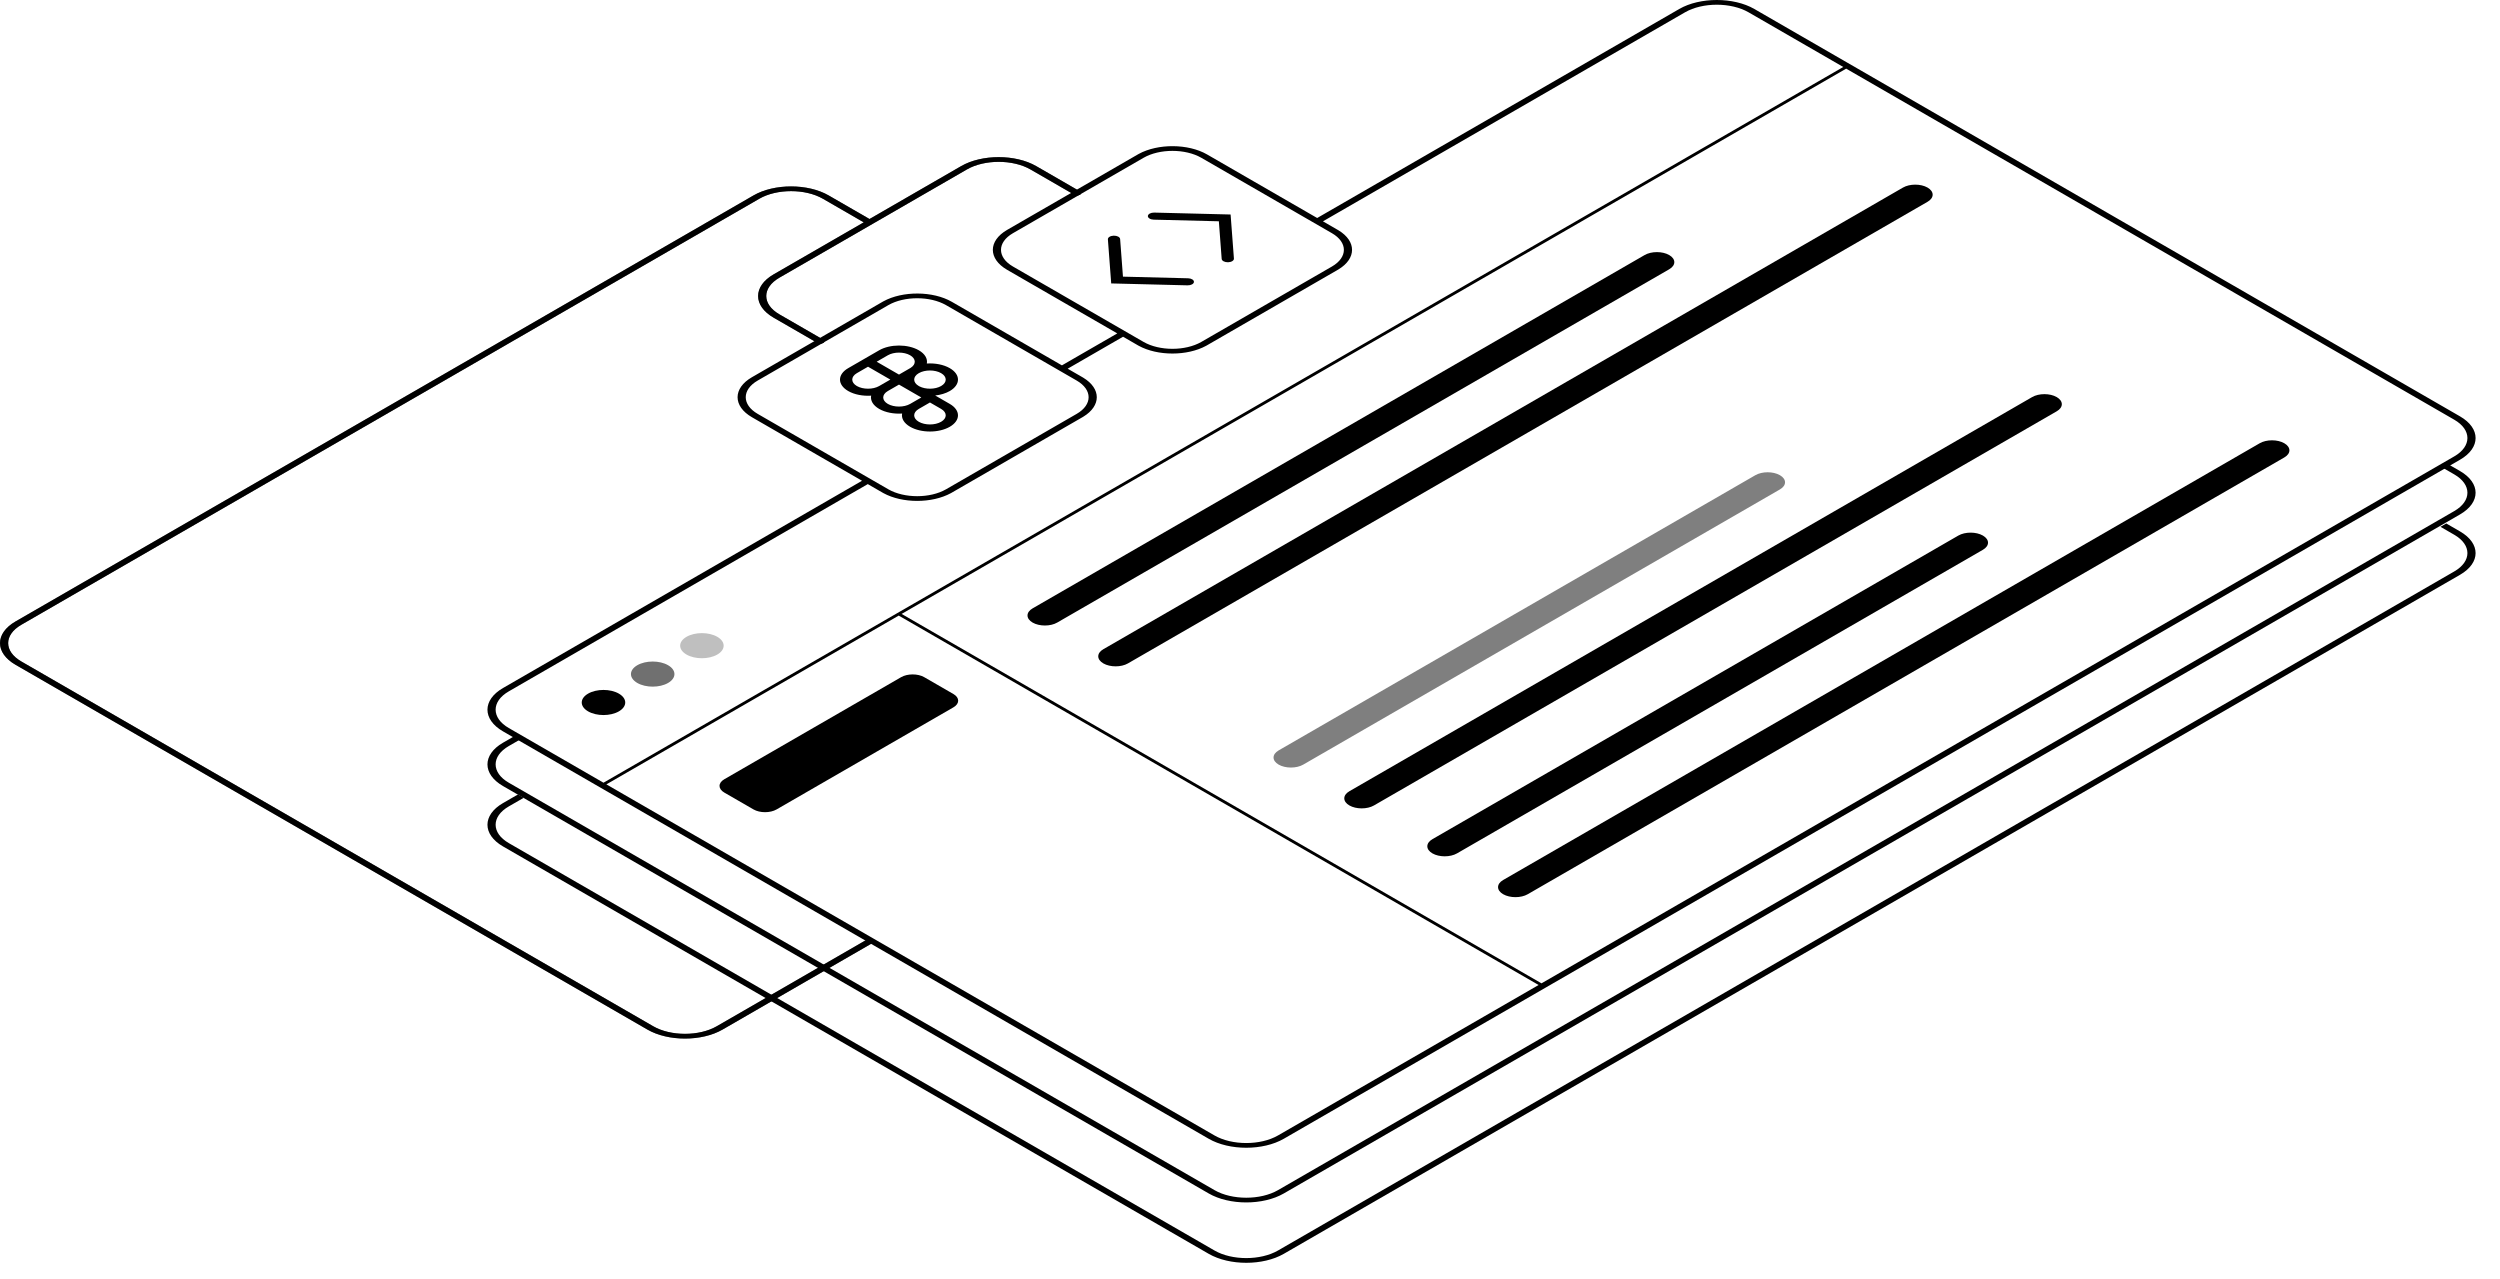
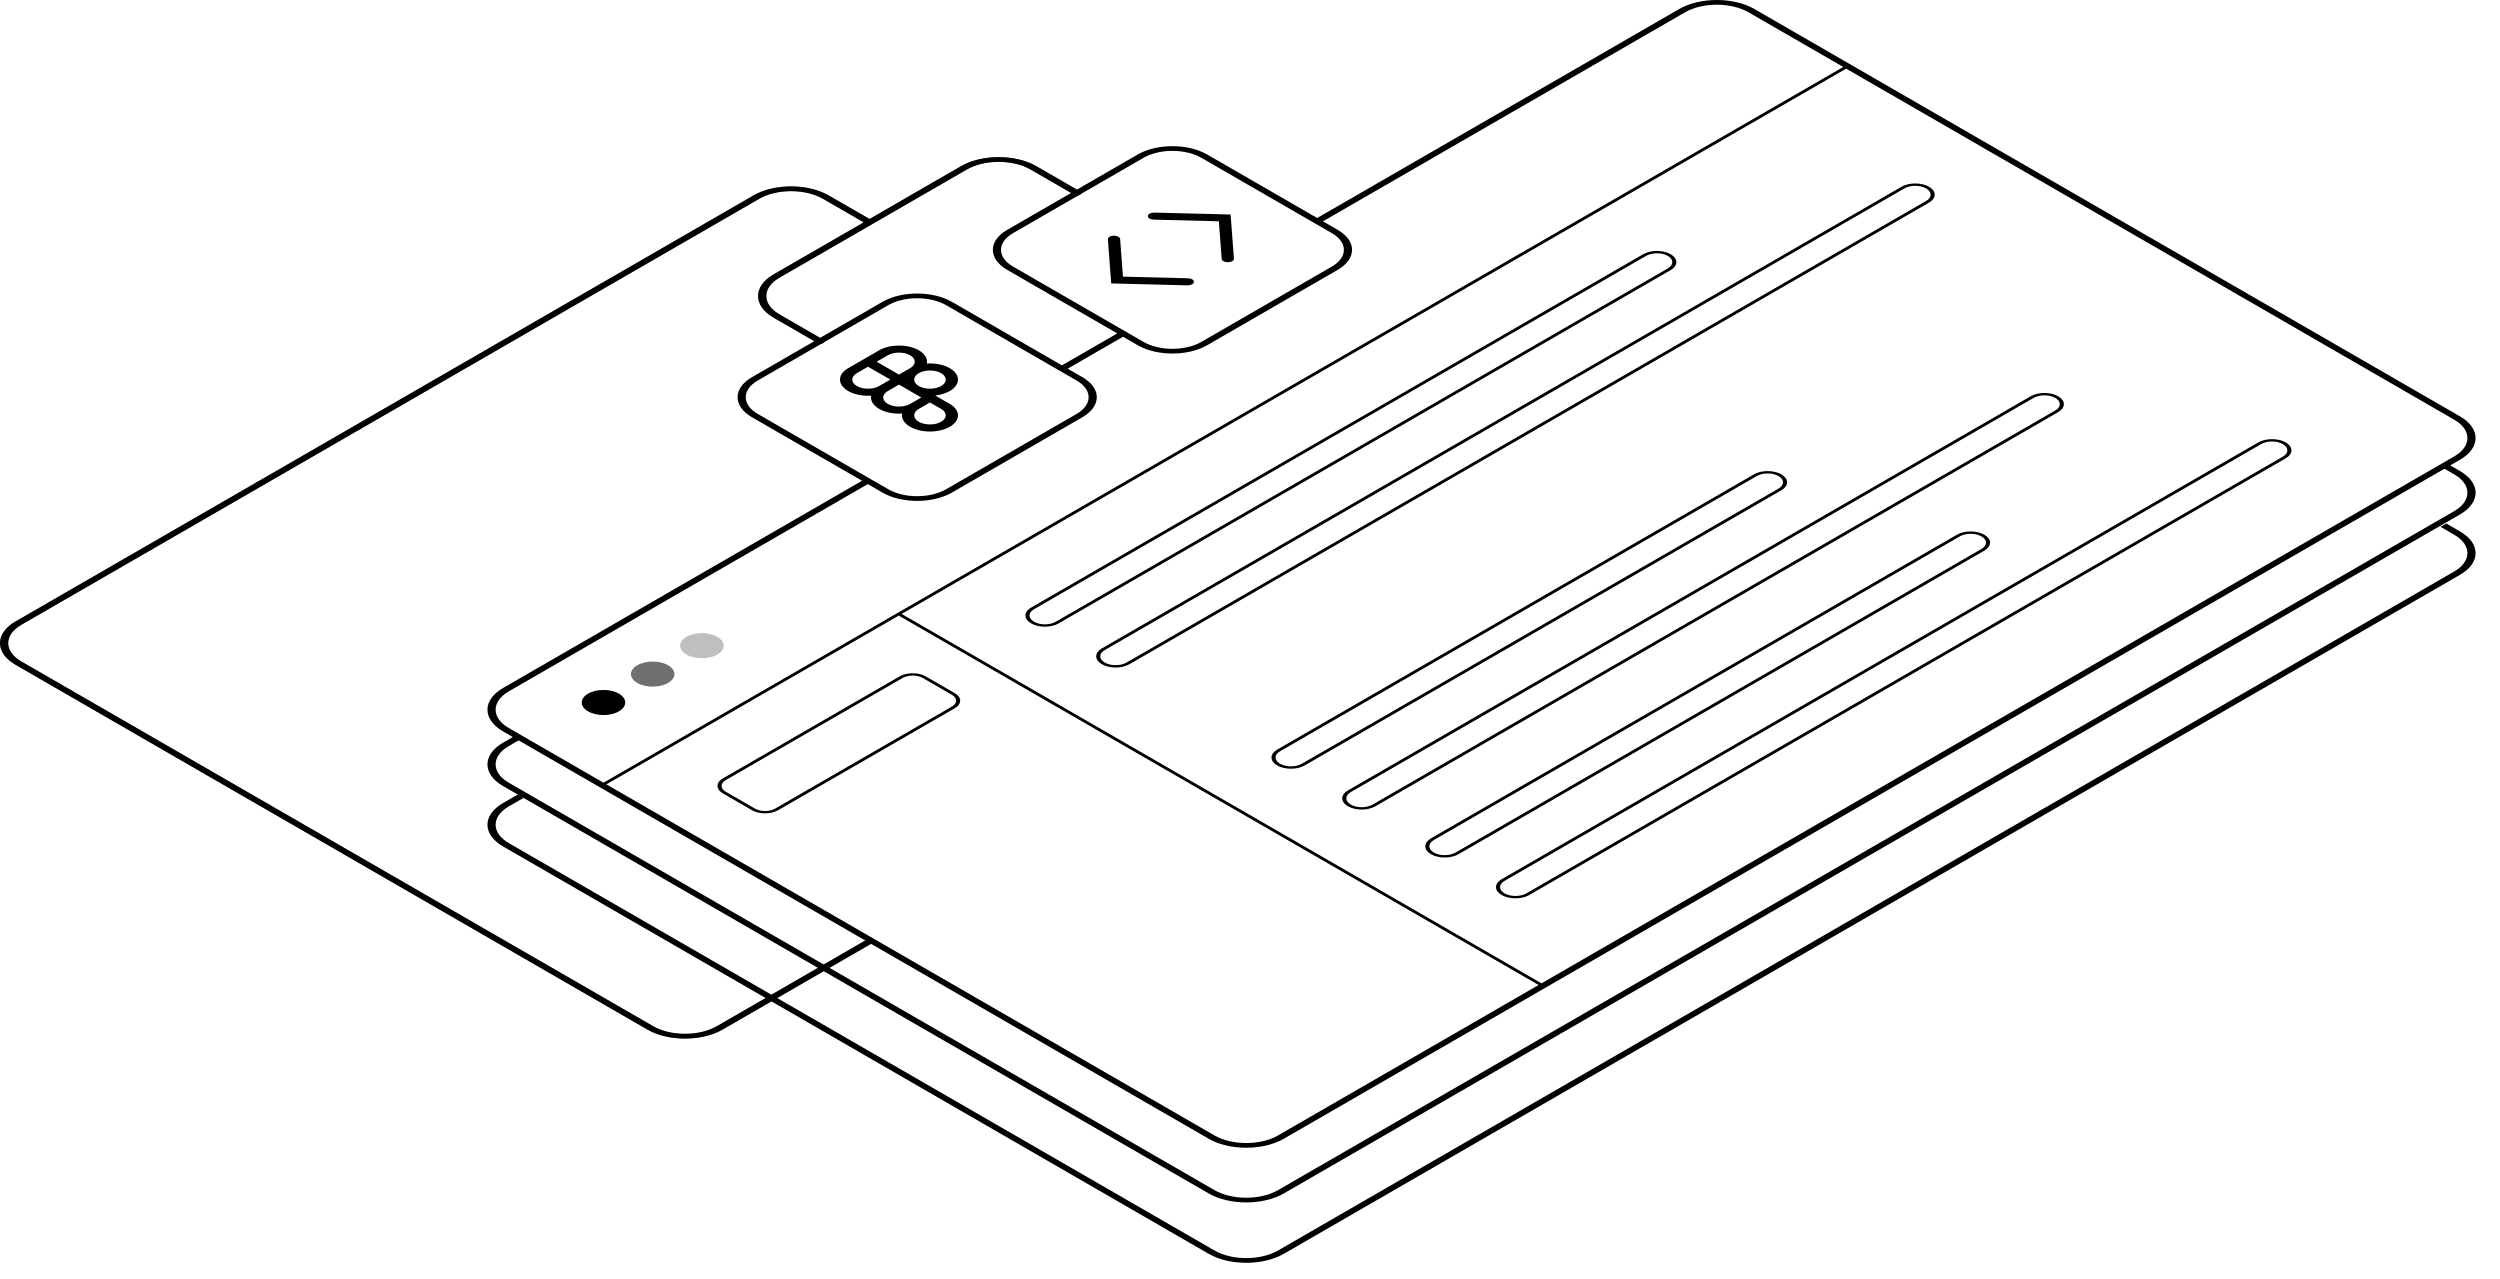
<svg xmlns="http://www.w3.org/2000/svg" width="704" height="360" viewBox="0 0 704 360" fill="none">
  <path d="M472.878 2.528C478.717 -0.843 488.183 -0.843 494.022 2.528L692.748 117.252C698.586 120.623 698.586 126.088 692.748 129.458L361.517 320.678C355.679 324.049 346.212 324.048 340.373 320.678L141.647 205.953C135.809 202.583 135.809 197.118 141.647 193.747L242.743 135.385L211.744 117.49C206.355 114.378 206.355 109.334 211.744 106.223L248.521 84.992L248.776 84.848C254.182 81.881 262.732 81.929 268.037 84.992L299.036 102.887L314.623 93.888L283.625 75.993C278.236 72.881 278.236 67.837 283.625 64.726L320.402 43.495L320.657 43.351C326.063 40.384 334.613 40.432 339.918 43.495L370.917 61.39L472.878 2.528ZM170.755 220.879L342 319.74C346.941 322.591 354.95 322.591 359.89 319.74L433.271 277.375L253.081 173.353L253.895 172.884L434.084 276.907L691.121 128.519C696.061 125.667 696.061 121.043 691.121 118.191L519.876 19.331L170.755 220.879ZM492.395 3.466C487.455 0.615 479.445 0.615 474.505 3.466L372.543 62.328L376.695 64.726L376.944 64.872C382.001 67.944 382.001 72.773 376.944 75.845L376.695 75.993L339.918 97.224L339.663 97.368C334.343 100.287 325.977 100.287 320.657 97.368L320.402 97.224L316.25 94.826L300.661 103.826L304.814 106.223L305.062 106.369C310.119 109.441 310.119 114.271 305.062 117.342L304.814 117.49L268.037 138.721L267.783 138.865C262.462 141.784 254.097 141.784 248.776 138.865L248.521 138.721L244.369 136.324L143.274 194.686C138.334 197.538 138.334 202.162 143.274 205.014L169.942 220.41L519.063 18.862L492.395 3.466ZM266.411 85.93C261.92 83.338 254.638 83.338 250.147 85.93L213.37 107.161C208.879 109.754 208.879 113.958 213.37 116.551L250.147 137.782C254.638 140.374 261.92 140.374 266.411 137.782L303.187 116.551C307.677 113.958 307.677 109.754 303.187 107.161L266.411 85.93ZM247.576 98.637C250.658 96.858 255.654 96.858 258.736 98.637C260.501 99.656 261.251 101.038 260.995 102.367C263.297 102.218 265.691 102.653 267.456 103.672C270.538 105.451 270.538 108.335 267.456 110.115C266.292 110.787 264.853 111.204 263.348 111.369L267.456 113.741C270.538 115.52 270.538 118.405 267.456 120.184C264.375 121.963 259.378 121.963 256.296 120.184C254.531 119.165 253.779 117.783 254.036 116.454C251.734 116.603 249.341 116.169 247.576 115.15C245.81 114.131 245.057 112.748 245.314 111.419C243.012 111.567 240.62 111.133 238.855 110.115C235.773 108.335 235.773 105.45 238.855 103.671L247.576 98.637ZM258.736 115.149C257.001 116.15 257.001 117.774 258.736 118.776C260.47 119.777 263.282 119.777 265.017 118.776C266.751 117.774 266.752 116.15 265.017 115.149L261.876 113.336L258.736 115.149ZM250.015 110.115C248.281 111.116 248.28 112.74 250.015 113.742C251.75 114.743 254.562 114.742 256.296 113.741L259.437 111.927L253.156 108.301L250.015 110.115ZM241.294 105.08C239.56 106.082 239.56 107.705 241.294 108.706C243.029 109.708 245.841 109.708 247.576 108.706L250.716 106.893L244.435 103.267L241.294 105.08ZM265.017 105.08C263.282 104.079 260.471 104.079 258.737 105.08C257.002 106.082 257.002 107.705 258.737 108.706L258.902 108.797C260.645 109.707 263.337 109.676 265.017 108.705C266.751 107.704 266.751 106.082 265.017 105.08ZM256.296 100.045C254.562 99.044 251.75 99.044 250.015 100.045L246.874 101.859L253.156 105.485L256.297 103.671L256.454 103.577C258.03 102.57 257.976 101.015 256.296 100.045ZM338.292 44.433C333.801 41.84 326.52 41.841 322.029 44.433L285.251 65.664C280.761 68.257 280.76 72.461 285.251 75.054L322.029 96.284C326.52 98.877 333.801 98.877 338.292 96.284L375.069 75.054C379.559 72.461 379.559 68.257 375.069 65.664L338.292 44.433ZM313.63 66.365C314.582 66.341 315.386 66.767 315.428 67.316L316.225 77.904L334.565 78.364C335.516 78.388 336.254 78.852 336.213 79.402C336.172 79.951 335.367 80.377 334.415 80.353L314.495 79.853L312.916 79.814L312.848 78.902L311.982 67.403C311.941 66.853 312.679 66.388 313.63 66.365ZM344.957 60.365L346.537 60.405L346.606 61.316L347.472 72.816C347.513 73.365 346.775 73.83 345.824 73.854C344.872 73.878 344.066 73.451 344.025 72.902L343.228 62.314L324.889 61.855C323.937 61.831 323.2 61.366 323.241 60.817C323.282 60.267 324.087 59.841 325.038 59.865L344.957 60.365Z" fill="currentColor" />
  <circle cx="5.325" cy="5.325" r="5.325" transform="matrix(0.813197 -0.469458 0.813197 0.469458 161.281 197.823)" fill="currentColor" />
  <circle opacity="0.75" cx="5.325" cy="5.325" r="5.325" transform="matrix(0.813197 -0.469458 0.813197 0.469458 175.138 189.823)" fill="currentColor" fill-opacity="0.75" />
  <circle opacity="0.5" cx="5.325" cy="5.325" r="5.325" transform="matrix(0.813197 -0.469458 0.813197 0.469458 188.995 181.824)" fill="currentColor" fill-opacity="0.5" />
  <path d="M147.48 224.658L143.274 227.086C138.333 229.938 138.333 234.562 143.274 237.414L342 352.139C346.94 354.991 354.95 354.991 359.89 352.139L691.122 160.919C696.062 158.067 696.062 153.443 691.122 150.591L687.24 148.35L688.867 147.411L692.748 149.652C698.586 153.022 698.586 158.487 692.748 161.858L361.517 353.078C355.678 356.448 346.212 356.448 340.374 353.078L141.647 238.353C135.809 234.982 135.809 229.518 141.647 226.147L145.854 223.719L147.48 224.658Z" fill="currentColor" />
  <path d="M147.48 207.658L143.274 210.086C138.333 212.938 138.333 217.562 143.274 220.414L342 335.139C346.94 337.991 354.95 337.991 359.89 335.139L691.122 143.919C696.062 141.067 696.062 136.443 691.122 133.591L687.24 131.35L688.867 130.411L692.748 132.652C698.586 136.022 698.586 141.487 692.748 144.858L361.517 336.078C355.678 339.448 346.212 339.448 340.374 336.078L141.647 221.353C135.809 217.982 135.809 212.518 141.647 209.147L145.854 206.719L147.48 207.658Z" fill="currentColor" />
-   <rect width="220.452" height="8.52" rx="4.26" transform="matrix(0.813197 -0.469458 0.813197 0.469458 287.318 173.316)" fill="currentColor" />
-   <rect width="285.417" height="8.52" rx="4.26" transform="matrix(0.813197 -0.469458 0.813197 0.469458 307.237 184.815)" fill="currentColor" />
-   <rect width="173.593" height="8.52" rx="4.26" transform="matrix(0.813197 -0.469458 0.813197 0.469458 356.602 213.313)" fill="currentColor" fill-opacity="0.5" />
-   <rect width="244.947" height="8.52" rx="4.26" transform="matrix(0.813197 -0.469458 0.813197 0.469458 376.521 224.812)" fill="currentColor" />
-   <rect width="270.507" height="8.52" rx="4.26" transform="matrix(0.813197 -0.469458 0.813197 0.469458 419.823 249.811)" fill="currentColor" />
-   <rect width="190.633" height="8.52" rx="4.26" transform="matrix(0.813197 -0.469458 0.813197 0.469458 399.904 238.312)" fill="currentColor" />
-   <rect width="69.224" height="18.105" rx="4" transform="matrix(0.813197 -0.469458 0.813197 0.469458 200.714 221.312)" fill="currentColor" />
+   <rect width="220.452" height="8.52" rx="4.26" transform="matrix(0.813197 -0.469458 0.813197 0.469458 287.318 173.316)" stroke="currentColor" />
+   <rect width="285.417" height="8.52" rx="4.26" transform="matrix(0.813197 -0.469458 0.813197 0.469458 307.237 184.815)" stroke="currentColor" />
+   <rect width="173.593" height="8.52" rx="4.26" transform="matrix(0.813197 -0.469458 0.813197 0.469458 356.602 213.313)" stroke="currentColor" />
+   <rect width="244.947" height="8.52" rx="4.26" transform="matrix(0.813197 -0.469458 0.813197 0.469458 376.521 224.812)" stroke="currentColor" />
+   <rect width="270.507" height="8.52" rx="4.26" transform="matrix(0.813197 -0.469458 0.813197 0.469458 419.823 249.811)" stroke="currentColor" />
+   <rect width="190.633" height="8.52" rx="4.26" transform="matrix(0.813197 -0.469458 0.813197 0.469458 399.904 238.312)" stroke="currentColor" />
+   <rect width="69.224" height="18.105" rx="4" transform="matrix(0.813197 -0.469458 0.813197 0.469458 200.714 221.312)" stroke="currentColor" />
  <path d="M245.668 265.567C246.117 265.307 246.117 264.887 245.668 264.628C245.219 264.368 244.49 264.368 244.041 264.628L244.854 265.097L245.668 265.567ZM230.185 96.578C230.634 96.837 231.362 96.837 231.811 96.578C232.26 96.318 232.26 95.898 231.811 95.639L230.998 96.108L230.185 96.578ZM302.499 54.83C302.948 55.09 303.677 55.09 304.126 54.83C304.575 54.571 304.575 54.151 304.126 53.891L303.312 54.361L302.499 54.83ZM244.854 265.097L244.041 264.628L201.837 288.992L202.65 289.462L203.463 289.931L245.668 265.567L244.854 265.097ZM183.133 289.462L183.947 288.992L6.005 186.267L5.192 186.736L4.379 187.205L182.32 289.931L183.133 289.462ZM5.192 175.469L6.005 175.938L213.825 55.964L213.012 55.495L212.199 55.025L4.379 175L5.192 175.469ZM232.529 55.495L231.716 55.964L244.041 63.08L244.855 62.61L245.668 62.141L233.342 55.025L232.529 55.495ZM244.855 62.61L244.041 62.141L217.859 77.256L218.672 77.725L219.485 78.195L245.668 63.08L244.855 62.61ZM218.672 88.992L217.859 89.462L230.185 96.578L230.998 96.108L231.811 95.639L219.485 88.523L218.672 88.992ZM244.855 62.61L245.668 63.08L272.283 47.715L271.47 47.245L270.657 46.776L244.041 62.141L244.855 62.61ZM290.987 47.245L290.174 47.715L302.499 54.83L303.312 54.361L304.126 53.891L291.8 46.776L290.987 47.245ZM218.672 77.725L217.859 77.256C212.02 80.626 212.02 86.091 217.859 89.462L218.672 88.992L219.485 88.523C214.545 85.671 214.545 81.047 219.485 78.195L218.672 77.725ZM213.012 55.495L213.825 55.964C218.765 53.112 226.775 53.112 231.716 55.964L232.529 55.495L233.342 55.025C227.503 51.655 218.037 51.655 212.199 55.025L213.012 55.495ZM271.47 47.245L272.283 47.715C277.223 44.863 285.233 44.863 290.174 47.715L290.987 47.245L291.8 46.776C285.961 43.405 276.495 43.405 270.657 46.776L271.47 47.245ZM5.192 186.736L6.005 186.267C1.065 183.415 1.065 178.791 6.005 175.938L5.192 175.469L4.379 175C-1.46 178.37 -1.46 183.835 4.379 187.205L5.192 186.736ZM202.65 289.462L201.837 288.992C196.897 291.844 188.887 291.844 183.947 288.992L183.133 289.462L182.32 289.931C188.159 293.302 197.625 293.302 203.463 289.931L202.65 289.462Z" fill="currentColor" fill-opacity="0.5" />
  <path class="hover-line" d="M245.668 265.567C246.117 265.307 246.117 264.887 245.668 264.628C245.219 264.368 244.49 264.368 244.041 264.628L244.854 265.097L245.668 265.567ZM230.185 96.578C230.634 96.837 231.362 96.837 231.811 96.578C232.26 96.318 232.26 95.898 231.811 95.639L230.998 96.108L230.185 96.578ZM302.499 54.83C302.948 55.09 303.677 55.09 304.126 54.83C304.575 54.571 304.575 54.151 304.126 53.891L303.312 54.361L302.499 54.83ZM244.854 265.097L244.041 264.628L201.837 288.992L202.65 289.462L203.463 289.931L245.668 265.567L244.854 265.097ZM183.133 289.462L183.947 288.992L6.005 186.267L5.192 186.736L4.379 187.205L182.32 289.931L183.133 289.462ZM5.192 175.469L6.005 175.938L213.825 55.964L213.012 55.495L212.199 55.025L4.379 175L5.192 175.469ZM232.529 55.495L231.716 55.964L244.041 63.08L244.855 62.61L245.668 62.141L233.342 55.025L232.529 55.495ZM244.855 62.61L244.041 62.141L217.859 77.256L218.672 77.725L219.485 78.195L245.668 63.08L244.855 62.61ZM218.672 88.992L217.859 89.462L230.185 96.578L230.998 96.108L231.811 95.639L219.485 88.523L218.672 88.992ZM244.855 62.61L245.668 63.08L272.283 47.715L271.47 47.245L270.657 46.776L244.041 62.141L244.855 62.61ZM290.987 47.245L290.174 47.715L302.499 54.83L303.312 54.361L304.126 53.891L291.8 46.776L290.987 47.245ZM218.672 77.725L217.859 77.256C212.02 80.626 212.02 86.091 217.859 89.462L218.672 88.992L219.485 88.523C214.545 85.671 214.545 81.047 219.485 78.195L218.672 77.725ZM213.012 55.495L213.825 55.964C218.765 53.112 226.775 53.112 231.716 55.964L232.529 55.495L233.342 55.025C227.503 51.655 218.037 51.655 212.199 55.025L213.012 55.495ZM271.47 47.245L272.283 47.715C277.223 44.863 285.233 44.863 290.174 47.715L290.987 47.245L291.8 46.776C285.961 43.405 276.495 43.405 270.657 46.776L271.47 47.245ZM5.192 186.736L6.005 186.267C1.065 183.415 1.065 178.791 6.005 175.938L5.192 175.469L4.379 175C-1.46 178.37 -1.46 183.835 4.379 187.205L5.192 186.736ZM202.65 289.462L201.837 288.992C196.897 291.844 188.887 291.844 183.947 288.992L183.133 289.462L182.32 289.931C188.159 293.302 197.625 293.302 203.463 289.931L202.65 289.462Z" fill="currentColor" />
</svg>
